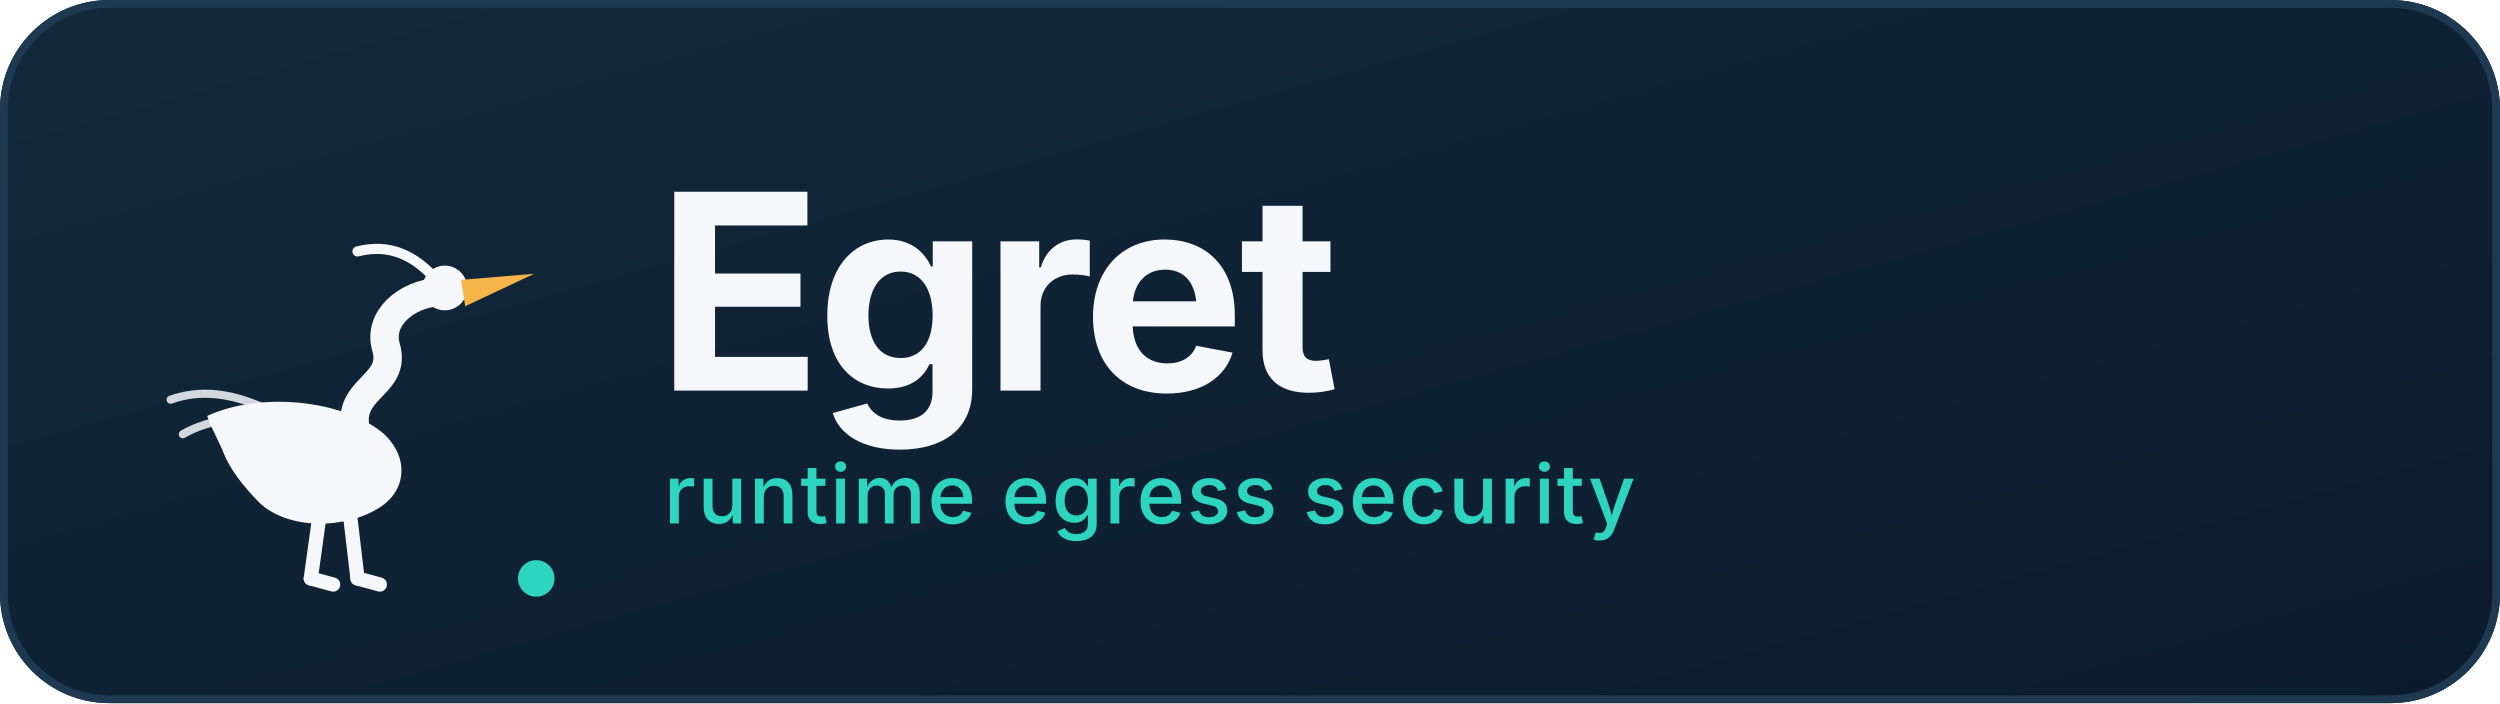
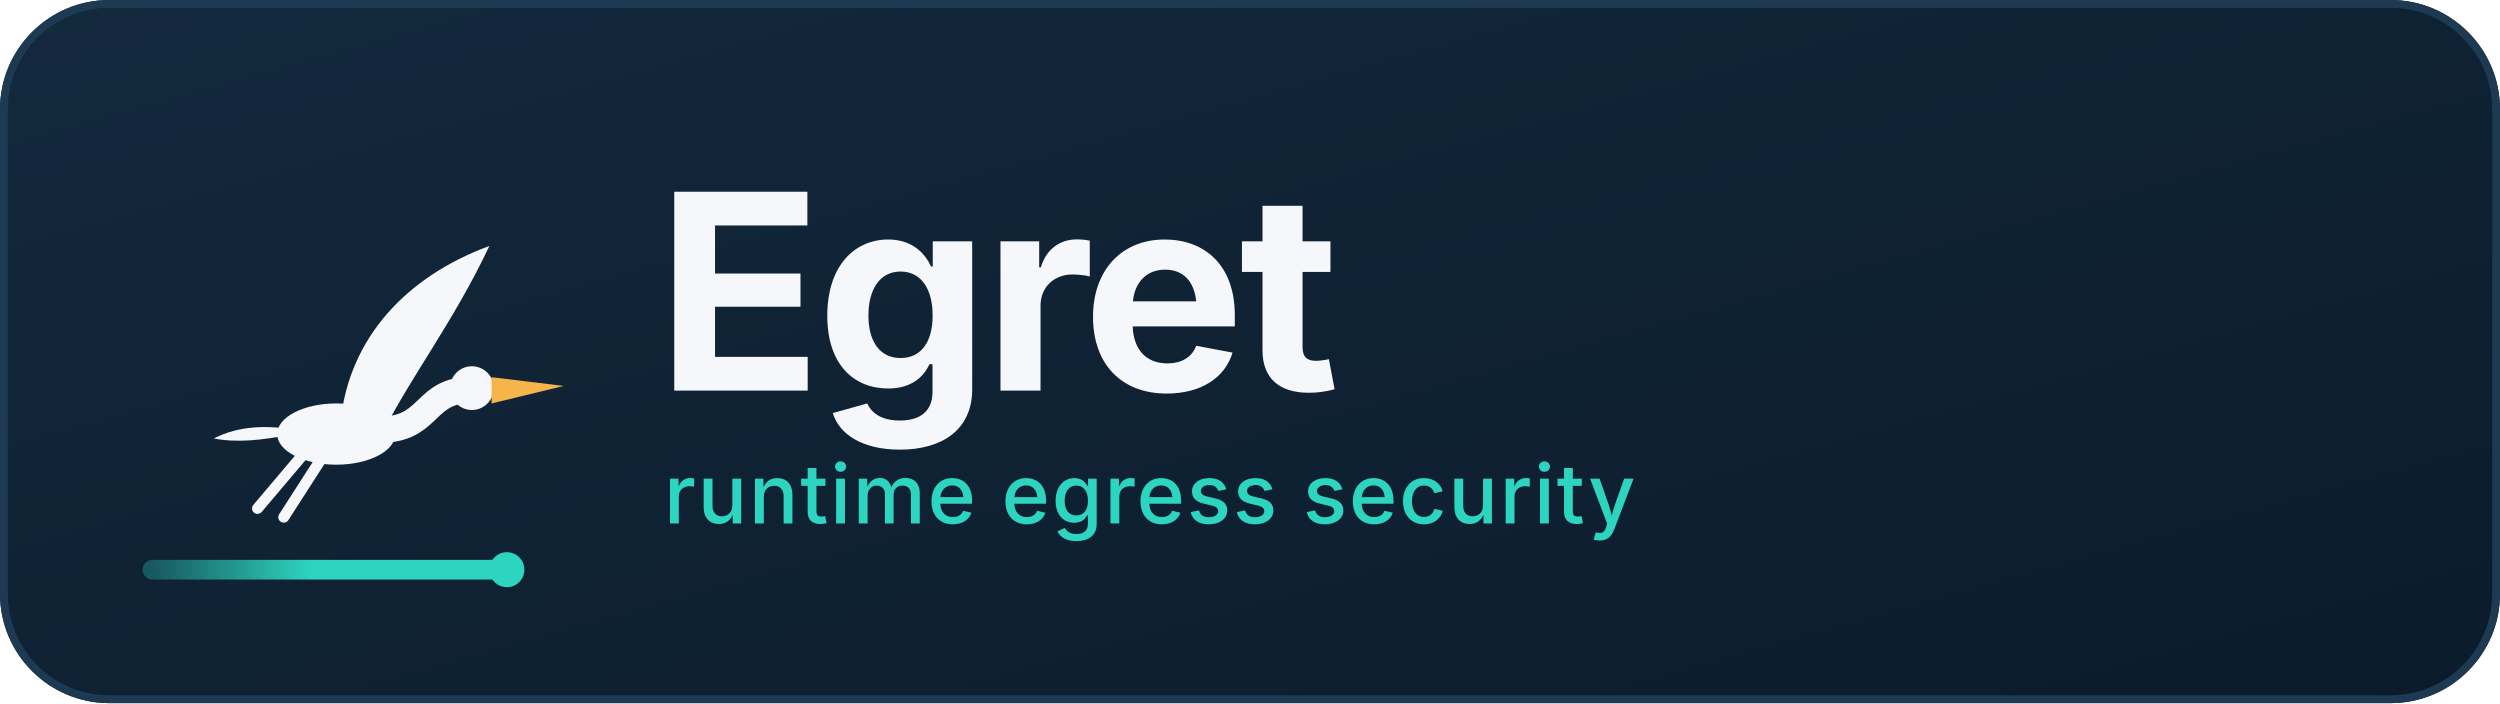
<svg xmlns="http://www.w3.org/2000/svg" width="640" height="180" viewBox="0 0 640 180" role="img" aria-label="Egret - runtime egress security">
  <defs>
    <linearGradient id="card" x1="0" y1="0" x2="1" y2="1">
      <stop offset="0" stop-color="#13293D" />
      <stop offset="1" stop-color="#0B1B2B" />
    </linearGradient>
-     <linearGradient id="egress" x1="0" y1="0" x2="1" y2="0">
-       <stop offset="0" stop-color="#2DD4BF" stop-opacity="0.35" />
+     <linearGradient id="egress" gradientUnits="userSpaceOnUse" x1="34" y1="214" x2="196" y2="214">
+       <stop offset="0" stop-color="#2DD4BF" stop-opacity="0.30" />
      <stop offset="0.45" stop-color="#2DD4BF" />
      <stop offset="1" stop-color="#2DD4BF" />
    </linearGradient>
  </defs>
  <rect x="0" y="0" width="640" height="180" rx="28" fill="url(#card)" />
  <rect x="1" y="1" width="638" height="178" rx="27" fill="none" stroke="#1E3A52" stroke-width="2" />
-   <g transform="translate(26,42) scale(0.52)">
-     <line x1="36" y1="204" x2="214" y2="204" stroke="url(#egress)" stroke-width="9" stroke-linecap="round" />
-     <circle cx="214" cy="204" r="9" fill="#2DD4BF" />
-     <g stroke="#F5F7FA" stroke-width="7" stroke-linecap="round" stroke-linejoin="round">
-       <path d="M108 168 L103 204" />
-       <path d="M122 170 L126 204" />
-       <path d="M103 204 l11 3" />
-       <path d="M126 204 l11 3" />
+   <g transform="translate(20,26) scale(0.56)">
+     <line x1="34" y1="214" x2="196" y2="214" stroke="url(#egress)" stroke-width="9" stroke-linecap="round" />
+     <circle cx="196" cy="214" r="8" fill="#2DD4BF" />
+     <g stroke="#F5F7FA" stroke-width="5" stroke-linecap="round">
+       <path d="M104 160 L82 186" />
+       <path d="M112 162 L94 190" />
    </g>
-     <path d="M52 124 C78 112 118 116 138 132 C151 143 151 160 137 169              C120 180 92 180 78 167 C70 159 63 150 60 142 C58 137 54 130 52 124 Z" fill="#F5F7FA" />
-     <g fill="none" stroke="#F5F7FA" stroke-width="4" stroke-linecap="round" opacity="0.85">
-       <path d="M84 122 C64 112 48 111 34 116" />
-       <path d="M92 129 C72 123 54 125 40 133" />
-     </g>
-     <path d="M126 134 C118 110 146 110 140 90 C136 76 150 64 166 63" fill="none" stroke="#F5F7FA" stroke-width="14" stroke-linecap="round" stroke-linejoin="round" />
-     <circle cx="169" cy="61" r="11" fill="#F5F7FA" />
-     <path d="M162 54 C150 42 138 40 126 43" fill="none" stroke="#F5F7FA" stroke-width="5" stroke-linecap="round" />
-     <path d="M177 57 L213 54 L179 70 Z" fill="#F5B54B" />
+     <path d="M98 152 C84 155 72 156 62 154 C74 148 86 148 100 150 Z" fill="#F5F7FA" />
+     <ellipse cx="118" cy="152" rx="27" ry="14" fill="#F5F7FA" />
+     <path d="M120 146 C124 108 150 80 188 66 C172 100 152 126 140 150 C132 152 124 150 120 146 Z" fill="#F5F7FA" />
+     <path d="M138 150 C160 150 158 134 176 132" fill="none" stroke="#F5F7FA" stroke-width="12" stroke-linecap="round" />
+     <circle cx="180" cy="131" r="10" fill="#F5F7FA" />
+     <path d="M189 126 L222 130 L189 138 Z" fill="#F5B54B" />
  </g>
  <text x="168" y="100" font-family="'Space Grotesk','Inter Tight',Inter,system-ui,sans-serif" font-size="70" font-weight="700" letter-spacing="-1.5" fill="#F5F7FA">Egret</text>
  <text x="170" y="134" font-family="Inter,system-ui,sans-serif" font-size="21" font-weight="500" letter-spacing="0.5" fill="#2DD4BF">runtime egress security</text>
</svg>
